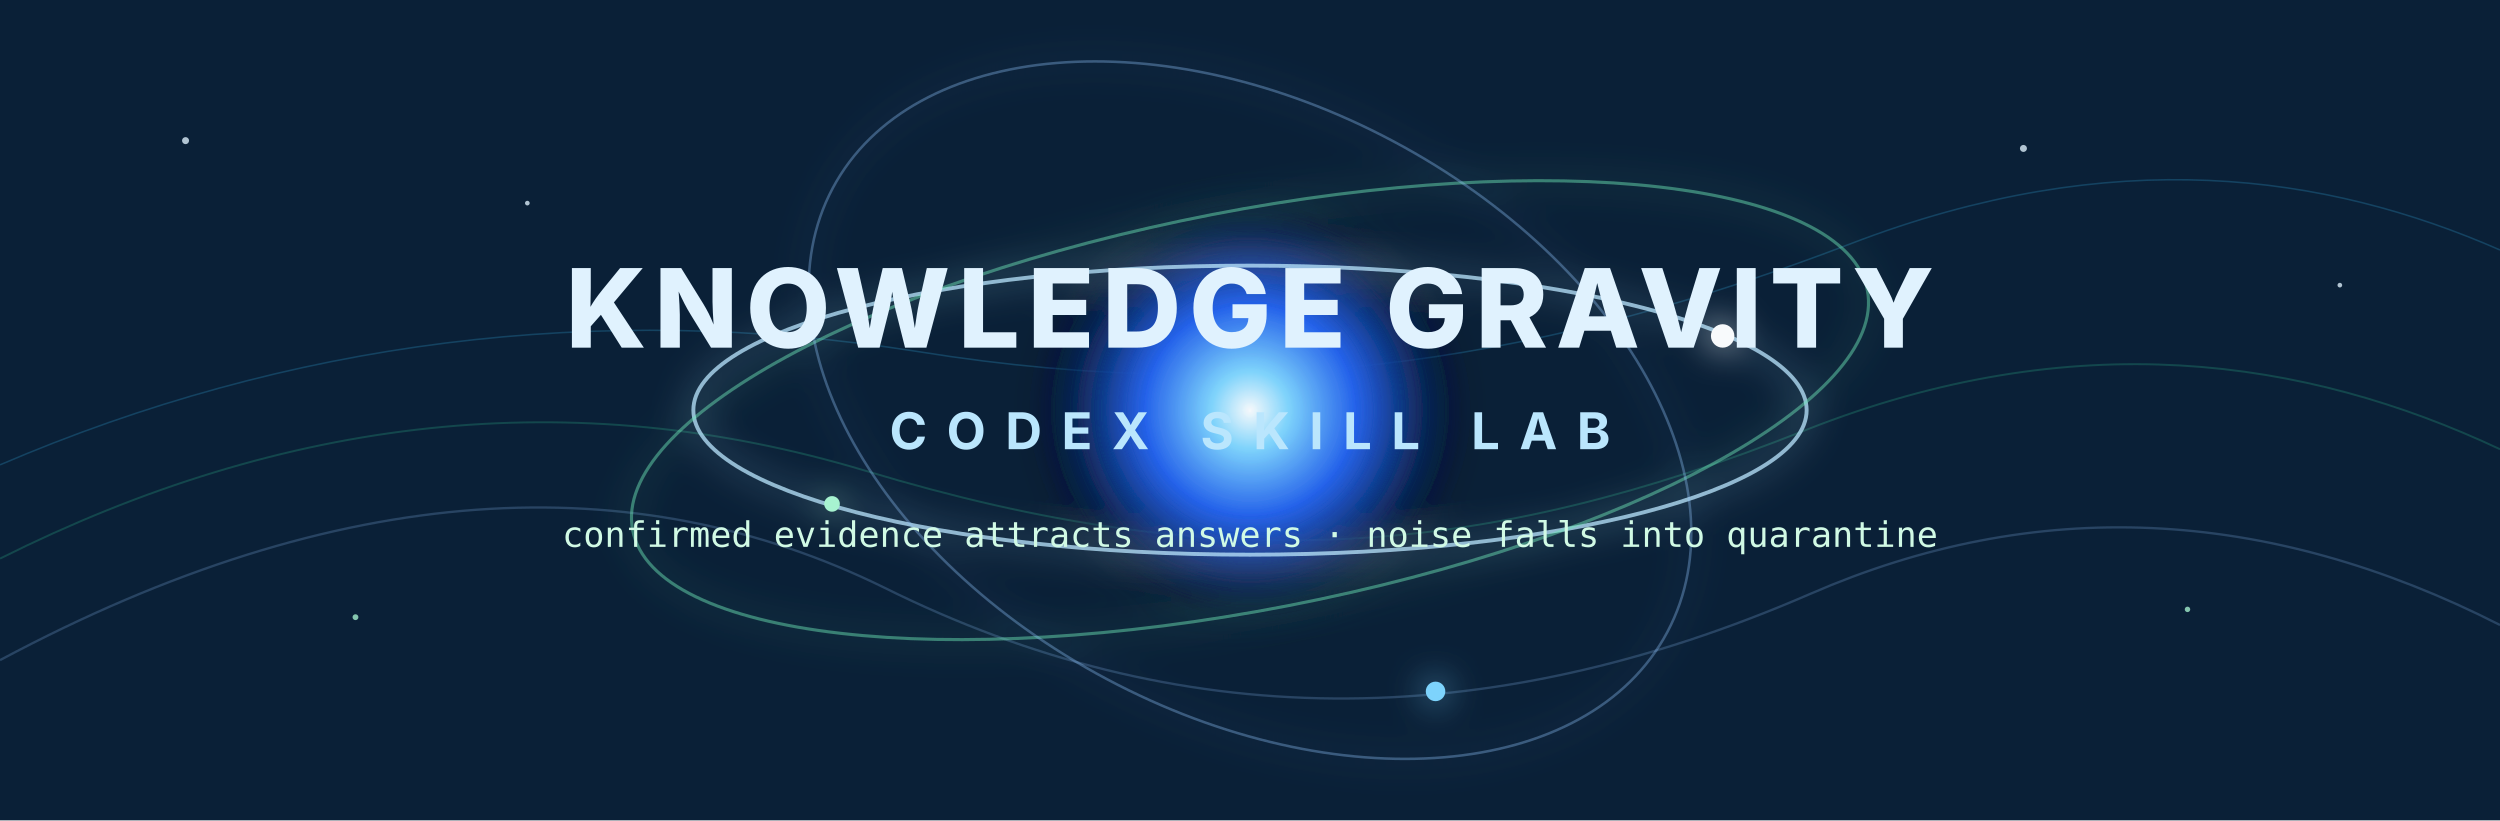
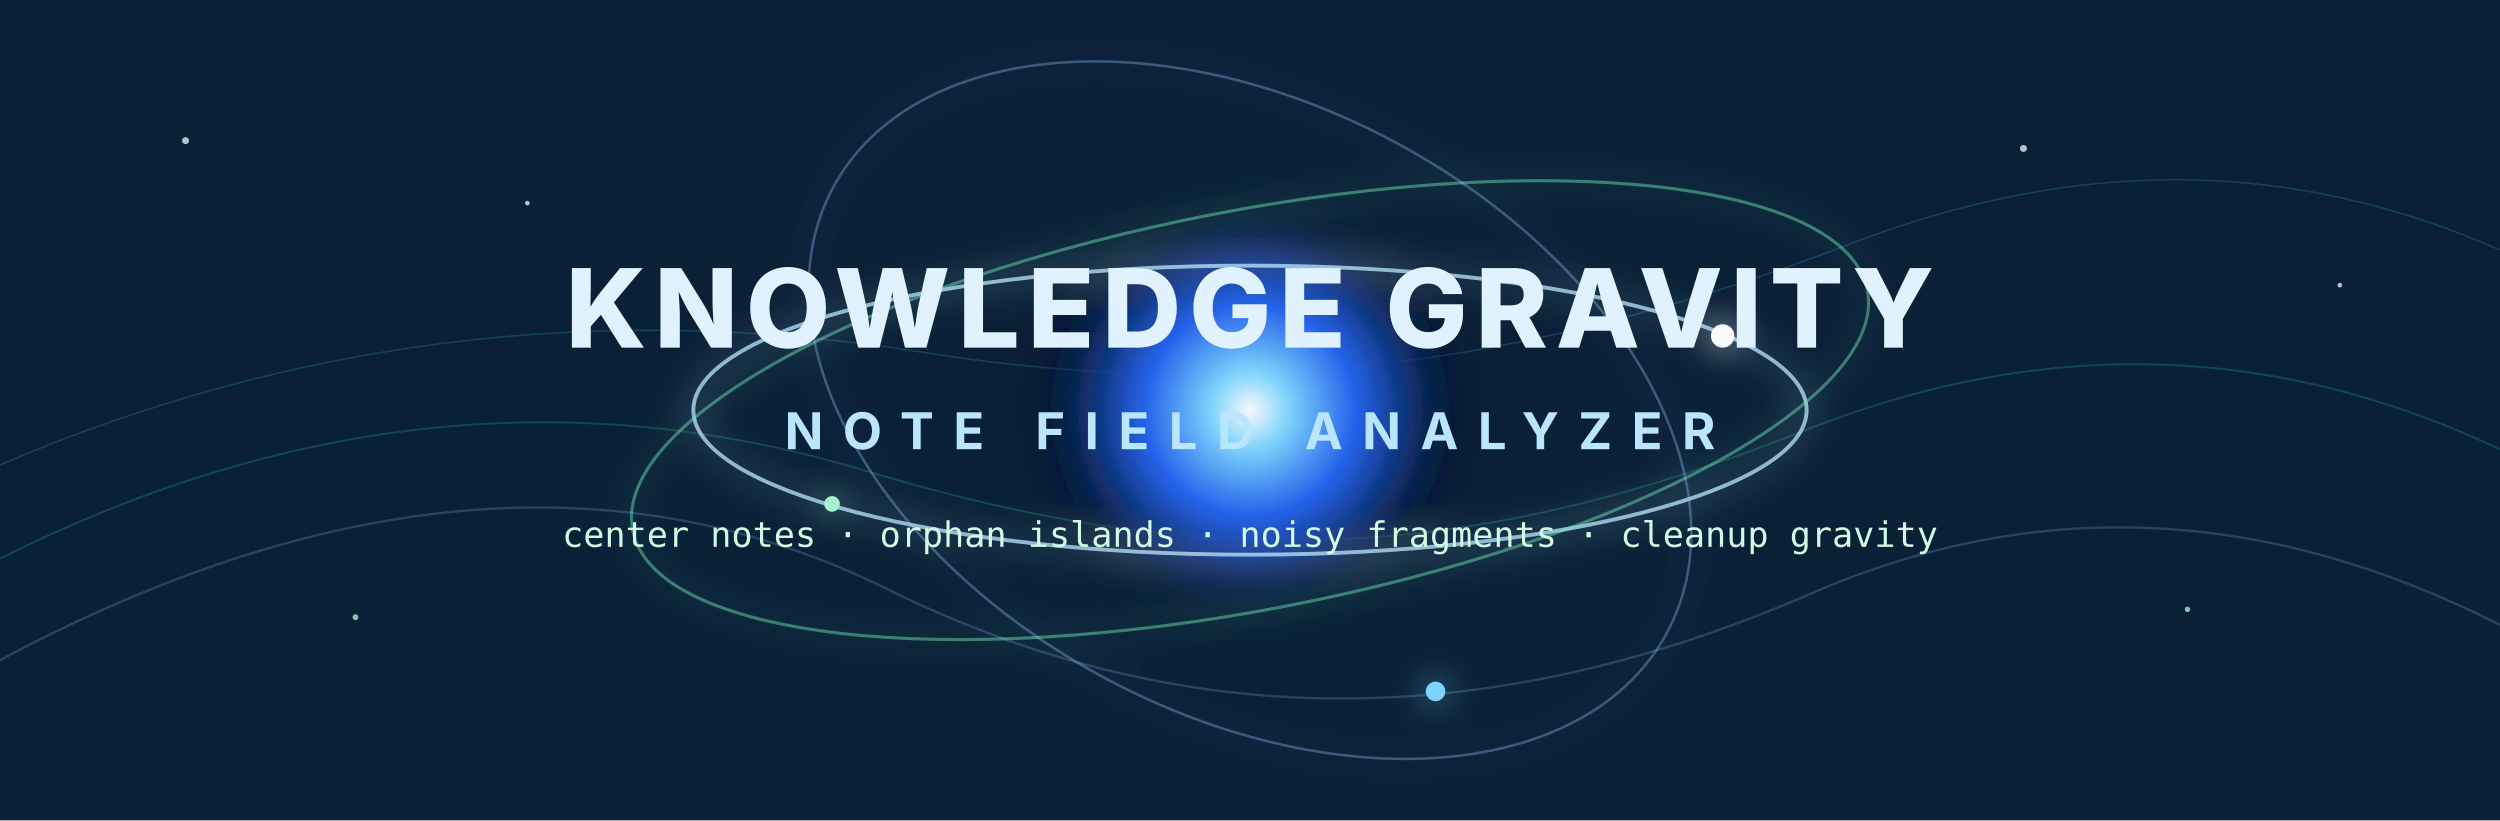
<svg xmlns="http://www.w3.org/2000/svg" width="1280" height="420" viewBox="0 0 1280 420" fill="none">
  <defs>
    <radialGradient id="core" cx="50%" cy="50%" r="50%">
      <stop offset="0%" stop-color="#F8FAFC" />
      <stop offset="18%" stop-color="#7DD3FC" />
      <stop offset="48%" stop-color="#2563EB" />
      <stop offset="100%" stop-color="#020617" stop-opacity="0" />
    </radialGradient>
    <linearGradient id="title" x1="210" y1="120" x2="1040" y2="260">
      <stop stop-color="#E0F2FE" />
      <stop offset="0.45" stop-color="#F8FAFC" />
      <stop offset="1" stop-color="#A7F3D0" />
    </linearGradient>
    <linearGradient id="grid" x1="0" y1="0" x2="1280" y2="420">
      <stop stop-color="#38BDF8" stop-opacity="0.26" />
      <stop offset="1" stop-color="#22C55E" stop-opacity="0.08" />
    </linearGradient>
    <filter id="glow" x="-50%" y="-50%" width="200%" height="200%">
      <feGaussianBlur stdDeviation="9" result="blur" />
      <feMerge>
        <feMergeNode in="blur" />
        <feMergeNode in="SourceGraphic" />
      </feMerge>
    </filter>
  </defs>
  <rect width="1280" height="420" fill="#020617" />
  <rect width="1280" height="420" fill="url(#grid)" opacity="0.55" />
  <g opacity="0.22">
    <path d="M0 338C174 245 325 238 453 301C602 375 759 377 927 304C1042 254 1160 259 1280 320" stroke="#93C5FD" stroke-width="1.2" />
    <path d="M0 286C146 213 293 196 443 241C625 296 759 286 925 220C1062 166 1180 183 1280 230" stroke="#34D399" stroke-width="1" />
    <path d="M0 238C147 175 305 154 470 180C649 209 798 182 947 125C1082 73 1191 89 1280 128" stroke="#38BDF8" stroke-width="0.8" />
  </g>
  <g transform="translate(640 210)" filter="url(#glow)">
    <circle r="112" fill="url(#core)" opacity="0.95" />
    <ellipse rx="285" ry="74" stroke="#BAE6FD" stroke-width="2" opacity="0.75" />
    <ellipse rx="322" ry="102" stroke="#6EE7B7" stroke-width="1.6" opacity="0.46" transform="rotate(-11)" />
    <ellipse rx="242" ry="156" stroke="#93C5FD" stroke-width="1.3" opacity="0.35" transform="rotate(28)" />
    <circle cx="242" cy="-38" r="6" fill="#F8FAFC" />
    <circle cx="-214" cy="48" r="4" fill="#A7F3D0" />
    <circle cx="95" cy="144" r="5" fill="#7DD3FC" />
  </g>
  <g opacity="0.78">
    <circle cx="95" cy="72" r="1.8" fill="#E0F2FE" />
    <circle cx="182" cy="316" r="1.5" fill="#A7F3D0" />
    <circle cx="270" cy="104" r="1.2" fill="#E0F2FE" />
    <circle cx="1036" cy="76" r="1.8" fill="#E0F2FE" />
    <circle cx="1120" cy="312" r="1.4" fill="#A7F3D0" />
    <circle cx="1198" cy="146" r="1.2" fill="#E0F2FE" />
  </g>
  <text x="640" y="178" text-anchor="middle" font-family="Inter, Segoe UI, Arial, sans-serif" font-size="56" font-weight="800" letter-spacing="4" fill="url(#title)">KNOWLEDGE GRAVITY</text>
-   <text x="640" y="230" text-anchor="middle" font-family="Inter, Segoe UI, Arial, sans-serif" font-size="26" font-weight="650" letter-spacing="10" fill="#BAE6FD">CODEX SKILL LAB</text>
-   <text x="640" y="280" text-anchor="middle" font-family="Consolas, ui-monospace, SFMono-Regular, monospace" font-size="18" fill="#D1FAE5">confirmed evidence attracts answers · noise falls into quarantine</text>
+   <text x="640" y="230" text-anchor="middle" font-family="Inter, Segoe UI, Arial, sans-serif" font-size="26" font-weight="650" letter-spacing="10" fill="#BAE6FD">NOTE FIELD ANALYZER</text>
+   <text x="640" y="280" text-anchor="middle" font-family="Consolas, ui-monospace, SFMono-Regular, monospace" font-size="18" fill="#D1FAE5">center notes · orphan islands · noisy fragments · cleanup gravity</text>
</svg>
